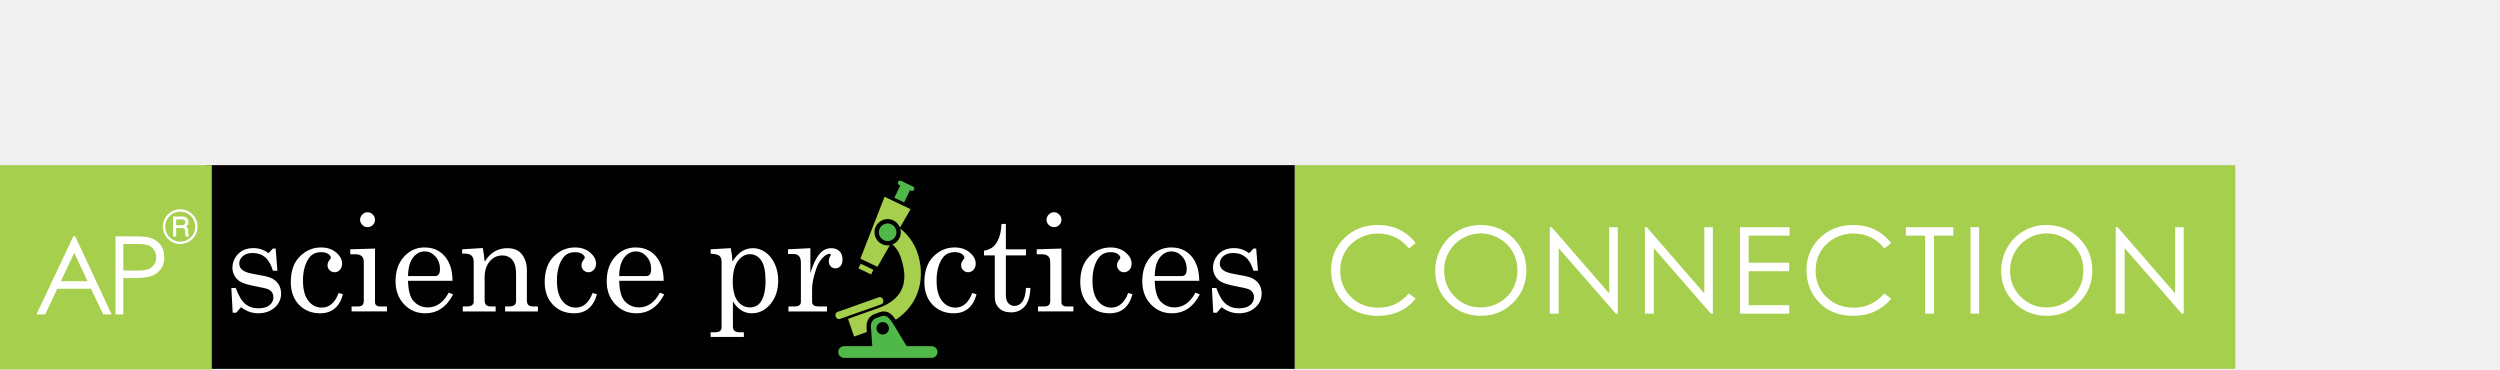
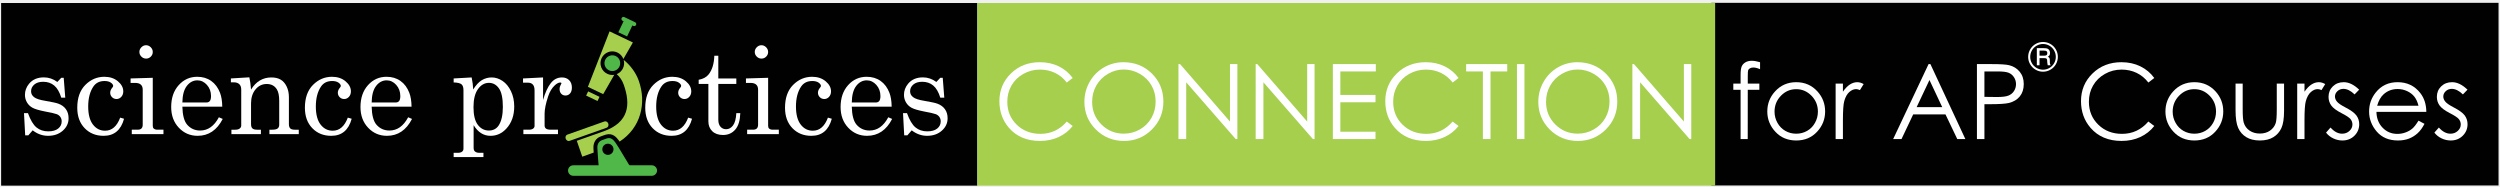
- <svg xmlns="http://www.w3.org/2000/svg" version="1.1" id="svg3453" x="0px" y="0px" width="433px" height="64px" viewBox="0 0 433 64" enable-background="new 0 0 433 64" xml:space="preserve">
-   <rect x="35.655" y="28.604" fill="#010101" width="188.61" height="35.285" />
-   <rect x="224.265" y="28.604" fill="#A5CF4C" width="162.891" height="35.285" />
-   <path fill="#FFFFFF" d="M40.842,49.886c0.475,1.324,1.021,2.241,1.637,2.751c0.616,0.509,1.376,0.764,2.279,0.764  c0.834,0,1.476-0.182,1.924-0.546c0.447-0.364,0.671-0.825,0.671-1.384c0-0.322-0.083-0.603-0.247-0.845  c-0.166-0.242-0.394-0.421-0.685-0.539c-0.292-0.119-1.047-0.294-2.268-0.524c-1.166-0.229-1.979-0.471-2.438-0.723  c-0.46-0.252-0.818-0.602-1.075-1.046c-0.256-0.443-0.385-0.927-0.385-1.447c0-0.788,0.265-1.505,0.794-2.147  c0.683-0.819,1.637-1.229,2.864-1.229c0.936,0,1.802,0.295,2.599,0.885l0.76-0.805h0.472l0.299,3.837h-0.769  c-0.338-1.087-0.794-1.87-1.37-2.349c-0.575-0.479-1.285-0.719-2.129-0.719c-0.729,0-1.3,0.178-1.715,0.534  s-0.622,0.791-0.622,1.304c0,0.453,0.191,0.828,0.575,1.127c0.375,0.306,1.113,0.547,2.209,0.725  c1.272,0.215,2.102,0.396,2.485,0.541c0.629,0.229,1.116,0.583,1.46,1.062c0.345,0.479,0.518,1.062,0.518,1.751  c0,0.949-0.374,1.753-1.122,2.41c-0.747,0.659-1.696,0.988-2.846,0.988c-1.066,0-2.055-0.353-2.967-1.058l-0.84,0.964h-0.609  l-0.23-4.283L40.842,49.886L40.842,49.886z" />
-   <path fill="#FFFFFF" d="M58.657,50.748l0.746,0.218c-0.597,2.197-1.914,3.296-3.951,3.296c-1.493,0-2.715-0.494-3.664-1.482  c-0.95-0.987-1.424-2.301-1.424-3.939c0-1.898,0.521-3.37,1.562-4.416c1.041-1.045,2.267-1.567,3.676-1.567  c1.057,0,1.93,0.29,2.619,0.872c0.689,0.582,1.033,1.229,1.033,1.941c0,0.43-0.128,0.784-0.385,1.062  c-0.256,0.279-0.561,0.42-0.913,0.42c-0.344,0-0.636-0.118-0.873-0.355c-0.236-0.237-0.355-0.522-0.355-0.858  c0-0.335,0.13-0.655,0.391-0.962c0.122-0.145,0.183-0.259,0.183-0.343c0-0.221-0.149-0.437-0.448-0.646  c-0.299-0.211-0.704-0.315-1.218-0.315c-0.934,0-1.643,0.341-2.125,1.021c-0.689,0.986-1.034,2.287-1.034,3.901  c0,1.536,0.307,2.702,0.919,3.493s1.394,1.187,2.343,1.187C57.049,53.273,58.021,52.432,58.657,50.748z" />
-   <path fill="#FFFFFF" d="M60.667,43.178l4.284-0.127v9.258c0,0.253,0.062,0.434,0.184,0.54c0.176,0.153,0.398,0.229,0.667,0.229  h1.218v0.861h-6.123v-0.861h1.137c0.337,0,0.583-0.082,0.741-0.247c0.156-0.164,0.235-0.403,0.235-0.718v-6.777  c0-0.429-0.122-0.752-0.368-0.971c-0.245-0.218-0.609-0.326-1.091-0.326h-0.885L60.667,43.178L60.667,43.178z M63.654,36.758  c0.344,0,0.646,0.13,0.907,0.391c0.261,0.26,0.391,0.566,0.391,0.918c0,0.345-0.126,0.644-0.378,0.896  c-0.253,0.254-0.555,0.379-0.908,0.379c-0.352,0-0.657-0.129-0.913-0.385c-0.257-0.257-0.385-0.557-0.385-0.902  c0-0.344,0.13-0.646,0.391-0.906C63.019,36.888,63.316,36.758,63.654,36.758z" />
-   <path fill="#FFFFFF" d="M78.378,48.634h-7.707c0.039,1.639,0.344,2.795,0.918,3.469c0.659,0.758,1.497,1.137,2.516,1.137  c1.501,0,2.707-0.854,3.618-2.562l0.747,0.321c-1.119,2.175-2.734,3.263-4.848,3.263c-1.439,0-2.651-0.521-3.636-1.562  c-0.984-1.041-1.476-2.374-1.476-3.998c0-1.745,0.484-3.156,1.453-4.232c0.969-1.075,2.162-1.613,3.578-1.613  c1.042,0,1.941,0.269,2.699,0.804c0.758,0.535,1.328,1.306,1.712,2.309C78.221,46.673,78.362,47.562,78.378,48.634z M70.671,47.818  h4.663c0.276,0,0.49-0.095,0.643-0.281c0.152-0.188,0.229-0.508,0.229-0.96c0-0.842-0.263-1.558-0.787-2.147  c-0.525-0.59-1.143-0.884-1.855-0.884c-0.796,0-1.473,0.355-2.027,1.067C70.982,45.326,70.694,46.395,70.671,47.818z" />
-   <path fill="#FFFFFF" d="M80.044,43.178l3.572-0.218c0.146,0.673,0.252,1.462,0.321,2.366c0.482-0.781,1.051-1.367,1.707-1.757  c0.654-0.391,1.395-0.586,2.222-0.586c0.711,0,1.309,0.14,1.792,0.419c0.482,0.28,0.869,0.722,1.16,1.327  c0.291,0.605,0.437,1.283,0.437,2.033V52c0,0.391,0.088,0.669,0.264,0.833c0.177,0.165,0.471,0.247,0.885,0.247h0.758v0.861h-5.674  V53.08h0.54c0.506,0,0.857-0.08,1.057-0.241c0.2-0.161,0.299-0.403,0.299-0.725v-4.606c0-1.002-0.153-1.746-0.459-2.228  c-0.429-0.689-1.08-1.034-1.952-1.034c-0.866,0-1.587,0.349-2.166,1.046c-0.579,0.696-0.867,1.604-0.867,2.722V52  c0,0.39,0.09,0.667,0.27,0.833c0.181,0.163,0.477,0.246,0.891,0.246h0.747v0.862h-5.697v-0.862h0.747  c0.375,0,0.661-0.076,0.855-0.229c0.196-0.153,0.293-0.345,0.293-0.574v-6.948c0-0.46-0.125-0.808-0.373-1.045  c-0.25-0.238-0.607-0.356-1.074-0.356h-0.551L80.044,43.178L80.044,43.178z" />
-   <path fill="#FFFFFF" d="M102.636,50.748l0.747,0.218c-0.598,2.197-1.914,3.296-3.951,3.296c-1.493,0-2.715-0.494-3.664-1.482  c-0.95-0.987-1.424-2.301-1.424-3.939c0-1.898,0.521-3.37,1.562-4.416c1.042-1.045,2.267-1.567,3.676-1.567  c1.057,0,1.93,0.29,2.619,0.872c0.689,0.582,1.034,1.229,1.034,1.941c0,0.43-0.129,0.784-0.385,1.062  c-0.256,0.279-0.561,0.42-0.913,0.42c-0.344,0-0.636-0.118-0.873-0.355c-0.237-0.237-0.356-0.522-0.356-0.858  c0-0.335,0.13-0.655,0.391-0.962c0.122-0.145,0.184-0.259,0.184-0.343c0-0.221-0.149-0.437-0.448-0.646  c-0.299-0.211-0.704-0.315-1.218-0.315c-0.934,0-1.643,0.341-2.125,1.021c-0.689,0.986-1.033,2.287-1.033,3.901  c0,1.536,0.307,2.702,0.919,3.493c0.612,0.791,1.393,1.187,2.343,1.187C101.029,53.273,102.001,52.432,102.636,50.748z" />
-   <path fill="#FFFFFF" d="M114.95,48.634h-7.707c0.039,1.639,0.344,2.795,0.919,3.469c0.659,0.758,1.497,1.137,2.515,1.137  c1.501,0,2.707-0.854,3.618-2.562l0.746,0.321c-1.118,2.175-2.733,3.263-4.847,3.263c-1.439,0-2.652-0.521-3.636-1.562  c-0.984-1.041-1.476-2.374-1.476-3.998c0-1.745,0.484-3.156,1.453-4.232c0.969-1.075,2.162-1.613,3.578-1.613  c1.041,0,1.941,0.269,2.699,0.804s1.329,1.306,1.712,2.309C114.792,46.673,114.934,47.562,114.95,48.634z M107.243,47.818h4.663  c0.276,0,0.49-0.095,0.643-0.281c0.153-0.188,0.229-0.508,0.229-0.96c0-0.842-0.262-1.558-0.786-2.147  c-0.525-0.59-1.143-0.884-1.855-0.884c-0.797,0-1.473,0.355-2.027,1.067C107.554,45.326,107.265,46.395,107.243,47.818z" />
-   <path fill="#FFFFFF" d="M126.561,42.982c0.168,0.804,0.269,1.578,0.299,2.32c0.527-0.842,1.082-1.439,1.663-1.792  c0.581-0.352,1.216-0.528,1.903-0.528c0.735,0,1.436,0.226,2.105,0.678c0.669,0.451,1.211,1.114,1.629,1.986  c0.416,0.873,0.625,1.856,0.625,2.952c0,1.753-0.511,3.182-1.535,4.284c-0.848,0.919-1.863,1.379-3.046,1.379  c-0.672,0-1.28-0.173-1.821-0.517c-0.541-0.345-1.023-0.858-1.443-1.539v4.353c0,0.338,0.081,0.574,0.242,0.712  c0.207,0.184,0.494,0.276,0.861,0.276h0.793v0.815h-5.754v-0.815h0.792c0.368,0,0.643-0.072,0.828-0.218  c0.184-0.145,0.276-0.337,0.276-0.574V45.429c0-0.528-0.126-0.901-0.379-1.119c-0.252-0.219-0.758-0.339-1.516-0.362v-0.769  L126.561,42.982z M129.898,44.027c-0.833,0-1.539,0.402-2.115,1.206c-0.577,0.804-0.866,1.968-0.866,3.492  c0,1.539,0.278,2.676,0.837,3.412c0.557,0.734,1.268,1.102,2.132,1.102c0.81,0,1.433-0.313,1.869-0.941  c0.558-0.827,0.836-2.037,0.836-3.63c0-1.669-0.252-2.859-0.757-3.572C131.331,44.384,130.685,44.027,129.898,44.027z" />
-   <path fill="#FFFFFF" d="M136.485,43.178l3.871-0.195v4.354c0.414-1.432,0.912-2.516,1.493-3.251s1.302-1.103,2.16-1.103  c0.582,0,1.047,0.178,1.396,0.534c0.347,0.355,0.522,0.833,0.522,1.43c0,0.482-0.117,0.858-0.35,1.126  c-0.234,0.269-0.526,0.402-0.878,0.402c-0.344,0-0.623-0.114-0.833-0.344c-0.212-0.23-0.316-0.54-0.316-0.931  c0-0.253,0.061-0.49,0.183-0.713c0.115-0.198,0.172-0.317,0.172-0.355c0-0.114-0.073-0.173-0.218-0.173  c-0.313,0-0.669,0.184-1.068,0.552c-0.551,0.513-0.976,1.218-1.275,2.113c-0.459,1.393-0.689,2.507-0.689,3.343v2.309  c0,0.26,0.092,0.459,0.276,0.597c0.185,0.139,0.498,0.207,0.942,0.207h1.367v0.862h-6.685v-0.862h1.068  c0.36,0,0.632-0.07,0.815-0.213c0.183-0.141,0.276-0.312,0.276-0.511v-6.857c0-0.521-0.111-0.901-0.333-1.143  c-0.222-0.241-0.54-0.361-0.953-0.361h-0.942L136.485,43.178L136.485,43.178z" />
-   <path fill="#FFFFFF" d="M168.393,50.748l0.747,0.218c-0.597,2.197-1.914,3.296-3.951,3.296c-1.493,0-2.714-0.494-3.664-1.482  c-0.95-0.987-1.424-2.301-1.424-3.939c0-1.898,0.521-3.37,1.562-4.416c1.042-1.045,2.267-1.567,3.676-1.567  c1.057,0,1.93,0.29,2.619,0.872s1.034,1.229,1.034,1.941c0,0.43-0.128,0.784-0.386,1.062c-0.256,0.279-0.561,0.42-0.912,0.42  c-0.345,0-0.636-0.118-0.873-0.355c-0.236-0.237-0.356-0.522-0.356-0.858c0-0.335,0.13-0.655,0.391-0.962  c0.123-0.145,0.184-0.259,0.184-0.343c0-0.221-0.149-0.437-0.448-0.646c-0.299-0.211-0.704-0.315-1.218-0.315  c-0.934,0-1.642,0.341-2.125,1.021c-0.689,0.986-1.034,2.287-1.034,3.901c0,1.536,0.306,2.702,0.918,3.493  c0.613,0.791,1.394,1.187,2.343,1.187C166.785,53.273,167.758,52.432,168.393,50.748z" />
-   <path fill="#FFFFFF" d="M173.447,38.791h0.77v4.388h3.479v1.057h-3.479v6.903c0,0.598,0.142,1.055,0.424,1.372  c0.284,0.317,0.644,0.477,1.08,0.477c0.521,0,0.965-0.241,1.332-0.724c0.368-0.481,0.582-1.278,0.644-2.389h0.769  c-0.046,1.432-0.371,2.493-0.976,3.188c-0.605,0.692-1.39,1.04-2.355,1.04c-0.888,0-1.583-0.244-2.084-0.73  c-0.501-0.485-0.752-1.123-0.752-1.911v-7.226h-1.873v-0.805c0.853-0.146,1.502-0.502,1.949-1.067  C173.036,41.512,173.394,40.322,173.447,38.791z" />
-   <path fill="#FFFFFF" d="M179.558,43.178l4.284-0.127v9.258c0,0.253,0.062,0.434,0.184,0.54c0.176,0.153,0.398,0.229,0.667,0.229  h1.217v0.861h-6.122v-0.861h1.137c0.337,0,0.583-0.082,0.741-0.247c0.156-0.164,0.234-0.403,0.234-0.718v-6.777  c0-0.429-0.122-0.752-0.368-0.971c-0.245-0.218-0.608-0.326-1.091-0.326h-0.885L179.558,43.178L179.558,43.178z M182.545,36.758  c0.344,0,0.646,0.13,0.906,0.391c0.26,0.26,0.391,0.566,0.391,0.918c0,0.345-0.126,0.644-0.378,0.896  c-0.252,0.254-0.556,0.379-0.908,0.379c-0.351,0-0.657-0.129-0.912-0.385c-0.257-0.257-0.385-0.557-0.385-0.902  c0-0.344,0.13-0.646,0.391-0.906C181.909,36.888,182.207,36.758,182.545,36.758z" />
-   <path fill="#FFFFFF" d="M195.396,50.748l0.746,0.218c-0.598,2.197-1.914,3.296-3.951,3.296c-1.493,0-2.714-0.494-3.664-1.482  c-0.949-0.987-1.424-2.301-1.424-3.939c0-1.898,0.521-3.37,1.562-4.416c1.041-1.045,2.267-1.567,3.675-1.567  c1.057,0,1.93,0.29,2.619,0.872c0.689,0.582,1.034,1.229,1.034,1.941c0,0.43-0.129,0.784-0.385,1.062  c-0.257,0.279-0.561,0.42-0.912,0.42c-0.345,0-0.636-0.118-0.873-0.355c-0.237-0.237-0.357-0.522-0.357-0.858  c0-0.335,0.13-0.655,0.391-0.962c0.123-0.145,0.184-0.259,0.184-0.343c0-0.221-0.149-0.437-0.447-0.646  c-0.299-0.211-0.705-0.315-1.218-0.315c-0.934,0-1.643,0.341-2.125,1.021c-0.689,0.986-1.034,2.287-1.034,3.901  c0,1.536,0.307,2.702,0.919,3.493c0.612,0.791,1.394,1.187,2.343,1.187C193.789,53.273,194.761,52.432,195.396,50.748z" />
-   <path fill="#FFFFFF" d="M207.71,48.634h-7.708c0.039,1.639,0.345,2.795,0.919,3.469c0.659,0.758,1.497,1.137,2.516,1.137  c1.501,0,2.706-0.854,3.617-2.562l0.748,0.321c-1.119,2.175-2.734,3.263-4.849,3.263c-1.439,0-2.651-0.521-3.635-1.562  c-0.984-1.041-1.476-2.374-1.476-3.998c0-1.745,0.483-3.156,1.452-4.232c0.969-1.075,2.162-1.613,3.578-1.613  c1.042,0,1.941,0.269,2.698,0.804c0.759,0.535,1.329,1.306,1.713,2.309C207.553,46.673,207.694,47.562,207.71,48.634z   M200.002,47.818h4.663c0.276,0,0.49-0.095,0.644-0.281c0.152-0.188,0.229-0.508,0.229-0.96c0-0.842-0.263-1.558-0.786-2.147  c-0.525-0.59-1.144-0.884-1.855-0.884c-0.797,0-1.473,0.355-2.026,1.067C200.314,45.326,200.026,46.395,200.002,47.818z" />
-   <path fill="#FFFFFF" d="M210.673,49.886c0.475,1.324,1.02,2.241,1.637,2.751c0.616,0.509,1.377,0.764,2.28,0.764  c0.834,0,1.476-0.182,1.924-0.546c0.447-0.364,0.671-0.825,0.671-1.384c0-0.322-0.082-0.603-0.246-0.845  c-0.166-0.242-0.394-0.421-0.685-0.539c-0.292-0.119-1.048-0.294-2.268-0.524c-1.166-0.229-1.979-0.471-2.439-0.723  s-0.818-0.602-1.074-1.046c-0.256-0.443-0.385-0.927-0.385-1.447c0-0.788,0.264-1.505,0.794-2.147  c0.683-0.819,1.638-1.229,2.863-1.229c0.936,0,1.803,0.295,2.6,0.885l0.76-0.805h0.472l0.299,3.837h-0.769  c-0.339-1.087-0.795-1.87-1.37-2.349s-1.285-0.719-2.129-0.719c-0.729,0-1.301,0.178-1.716,0.534  c-0.414,0.356-0.621,0.791-0.621,1.304c0,0.453,0.191,0.828,0.574,1.127c0.376,0.306,1.113,0.547,2.21,0.725  c1.273,0.215,2.102,0.396,2.485,0.541c0.629,0.229,1.115,0.583,1.459,1.062c0.346,0.479,0.518,1.062,0.518,1.751  c0,0.949-0.373,1.753-1.121,2.41c-0.748,0.659-1.696,0.988-2.847,0.988c-1.065,0-2.055-0.353-2.967-1.058l-0.84,0.964h-0.609  l-0.229-4.283L210.673,49.886L210.673,49.886z" />
-   <path fill="#FFFFFF" d="M245.195,42.126l-1.182,0.906c-0.652-0.849-1.435-1.492-2.348-1.929c-0.913-0.439-1.915-0.658-3.01-0.658  c-1.195,0-2.303,0.287-3.32,0.861c-1.019,0.574-1.807,1.344-2.367,2.312c-0.56,0.968-0.84,2.056-0.84,3.265  c0,1.827,0.626,3.351,1.879,4.573c1.252,1.222,2.831,1.833,4.739,1.833c2.1,0,3.854-0.822,5.267-2.465l1.182,0.896  c-0.748,0.949-1.68,1.686-2.796,2.205c-1.117,0.52-2.364,0.779-3.742,0.779c-2.622,0-4.688-0.872-6.202-2.617  c-1.27-1.475-1.905-3.252-1.905-5.337c0-2.193,0.769-4.038,2.308-5.536c1.538-1.497,3.464-2.246,5.778-2.246  c1.399,0,2.662,0.277,3.789,0.831C243.552,40.353,244.475,41.128,245.195,42.126z" />
-   <path fill="#FFFFFF" d="M256.375,38.969c2.271,0,4.168,0.758,5.698,2.271c1.527,1.513,2.292,3.377,2.292,5.59  c0,2.193-0.763,4.053-2.287,5.581c-1.525,1.528-3.385,2.291-5.579,2.291c-2.222,0-4.097-0.761-5.626-2.28  c-1.528-1.521-2.293-3.361-2.293-5.521c0-1.439,0.348-2.773,1.045-4.002c0.696-1.229,1.646-2.19,2.848-2.888  C253.675,39.316,254.976,38.969,256.375,38.969z M256.441,40.426c-1.108,0-2.159,0.288-3.152,0.866s-1.768,1.355-2.325,2.334  c-0.559,0.979-0.836,2.069-0.836,3.271c0,1.78,0.617,3.284,1.851,4.51c1.233,1.227,2.722,1.841,4.463,1.841  c1.162,0,2.238-0.282,3.229-0.848c0.989-0.564,1.761-1.335,2.315-2.313c0.554-0.979,0.831-2.064,0.831-3.262  c0-1.188-0.277-2.265-0.831-3.226c-0.555-0.962-1.335-1.731-2.341-2.309C258.638,40.714,257.57,40.426,256.441,40.426z" />
-   <path fill="#FFFFFF" d="M268.423,54.327V39.346h0.326l9.97,11.483V39.346h1.477v14.981h-0.336l-9.889-11.344v11.344H268.423z" />
-   <path fill="#FFFFFF" d="M284.895,54.327V39.346h0.326l9.97,11.483V39.346h1.478v14.981h-0.336l-9.889-11.344v11.344H284.895z" />
-   <path fill="#FFFFFF" d="M301.366,39.346h8.585v1.467h-7.088v4.694h7.027v1.468h-7.027v5.886h7.027v1.467h-8.524V39.346z" />
-   <path fill="#FFFFFF" d="M327.533,42.126l-1.182,0.906c-0.651-0.849-1.434-1.492-2.348-1.929c-0.912-0.439-1.915-0.658-3.009-0.658  c-1.194,0-2.302,0.287-3.32,0.861s-1.808,1.344-2.368,2.312c-0.56,0.968-0.84,2.056-0.84,3.265c0,1.827,0.627,3.351,1.88,4.573  c1.252,1.222,2.831,1.833,4.74,1.833c2.098,0,3.854-0.822,5.265-2.465l1.182,0.896c-0.747,0.949-1.679,1.686-2.795,2.205  c-1.117,0.52-2.365,0.779-3.742,0.779c-2.621,0-4.688-0.872-6.203-2.617c-1.27-1.475-1.904-3.252-1.904-5.337  c0-2.193,0.769-4.038,2.308-5.536c1.537-1.497,3.464-2.246,5.778-2.246c1.398,0,2.662,0.277,3.788,0.831  C325.891,40.353,326.813,41.128,327.533,42.126z" />
-   <path fill="#FFFFFF" d="M330.094,40.812v-1.467h8.209v1.467h-3.341v13.515h-1.527V40.812H330.094z" />
-   <path fill="#FFFFFF" d="M341.29,39.346h1.497v14.981h-1.497V39.346z" />
-   <path fill="#FFFFFF" d="M354.396,38.969c2.271,0,4.168,0.758,5.698,2.271c1.528,1.513,2.293,3.377,2.293,5.59  c0,2.193-0.763,4.053-2.288,5.581s-3.385,2.291-5.579,2.291c-2.222,0-4.097-0.761-5.625-2.28c-1.529-1.521-2.294-3.361-2.294-5.521  c0-1.439,0.349-2.773,1.045-4.002s1.646-2.19,2.849-2.888C351.695,39.316,352.996,38.969,354.396,38.969z M354.463,40.426  c-1.108,0-2.16,0.288-3.152,0.866c-0.993,0.578-1.769,1.355-2.326,2.334s-0.836,2.069-0.836,3.271c0,1.78,0.617,3.284,1.851,4.51  c1.234,1.227,2.723,1.841,4.463,1.841c1.162,0,2.239-0.282,3.229-0.848c0.989-0.564,1.761-1.335,2.315-2.313  s0.832-2.064,0.832-3.262c0-1.188-0.277-2.265-0.832-3.226c-0.555-0.962-1.335-1.731-2.341-2.309  C356.658,40.714,355.591,40.426,354.463,40.426z" />
-   <path fill="#FFFFFF" d="M366.443,54.327V39.346h0.326l9.97,11.483V39.346h1.478v14.981h-0.337l-9.888-11.344v11.344H366.443z" />
-   <path fill="#A5CF4C" d="M145.471,55.241l7.18-2.545c0.289-0.104,0.427-0.458,0.309-0.792s-0.448-0.522-0.737-0.419l-7.18,2.547  c-0.289,0.101-0.429,0.455-0.311,0.79C144.85,55.154,145.182,55.344,145.471,55.241z" />
-   <path fill="#A5CF4C" d="M154.117,42.478c-0.458,0.077-0.913,0.003-1.319-0.181c0.166,0.075,0.338,0.139,0.519,0.172  c-0.189-0.034-0.37-0.101-0.543-0.184c-0.534-0.248-0.972-0.697-1.185-1.294c-0.421-1.188,0.2-2.495,1.388-2.915  c0.702-0.248,1.441-0.128,2.019,0.254c0.044,0.028,0.089,0.059,0.131,0.093c0.069,0.051,0.132,0.108,0.194,0.171  c0.037,0.035,0.074,0.069,0.109,0.106c0.066,0.072,0.124,0.151,0.179,0.233c0.024,0.033,0.051,0.064,0.072,0.1  c0.075,0.122,0.141,0.25,0.193,0.389l1.837-3.195l-4.505-2.146l-4.189,10.723l2.955,1.41L154.117,42.478z M154.995,38.328  c0.044,0.029,0.087,0.061,0.13,0.091C155.083,38.389,155.04,38.357,154.995,38.328z M155.325,38.596  c0.035,0.033,0.071,0.066,0.104,0.103C155.396,38.662,155.36,38.629,155.325,38.596z M155.613,38.938  c0.021,0.031,0.047,0.061,0.067,0.094C155.66,38.998,155.636,38.969,155.613,38.938z" />
-   <path fill="#50B848" d="M155.224,40.555c0.057-0.27,0.05-0.559-0.048-0.837c-0.279-0.79-1.153-1.206-1.944-0.925  c-0.791,0.279-1.205,1.152-0.926,1.943c0.281,0.791,1.153,1.207,1.943,0.928c0.198-0.07,0.37-0.178,0.515-0.309  C154.996,41.143,155.155,40.859,155.224,40.555z" />
-   <path fill="#50B848" d="M156.595,35.062l1.013-2.126l0.192,0.091c0.196,0.092,0.431,0.011,0.526-0.186  c0.092-0.197,0.01-0.433-0.186-0.527l-2.079-0.989c-0.197-0.093-0.43-0.011-0.525,0.187c-0.093,0.196-0.011,0.432,0.187,0.524  l0.191,0.091l-1.014,2.126L156.595,35.062z" />
-   <rect x="148.754" y="46.161" transform="matrix(-0.9024 -0.4309 0.4309 -0.9024 265.2271 153.2875)" fill="#A5CF4C" width="2.436" height="0.896" />
-   <path fill="#A5CF4C" d="M158.845,43.609c-0.583-1.646-1.753-3.119-2.911-4.01c0.32,1.121-0.256,2.31-1.345,2.745  c0.568,0.52,1.043,1.155,1.356,2.043c1.351,3.806,1.05,7.254-3.883,9.002c-1.524,0.541-5.188,1.833-5.188,1.833l1.058,3.07  c0,0,1.039-0.376,2.207-0.797c-0.021-0.33-0.04-0.625-0.05-0.847c-0.046-1.109,0.479-1.939,1.424-2.274c0,0,0.307-0.116,0.582-0.214  c0.151-0.053,0.291-0.1,0.376-0.125c1.363-0.405,2.114,0.592,2.436,1.017c0.07,0.093,0.154,0.203,0.244,0.32  C159.264,52.696,160.381,47.938,158.845,43.609z" />
-   <path fill="#50B848" d="M152.688,54.765c-0.232,0.067-0.908,0.322-0.908,0.322c-0.721,0.256-0.956,0.849-0.929,1.53  c0.054,1.309,0.395,5.207,0.395,5.207l6.464-0.855c-0.847-1.134-2.751-4.589-3.408-5.458C153.85,54.914,153.41,54.55,152.688,54.765  z M153.25,57.88c-0.563,0.201-1.18-0.094-1.381-0.656c-0.198-0.562,0.095-1.179,0.659-1.379c0.564-0.198,1.178,0.096,1.377,0.657  C154.105,57.064,153.813,57.682,153.25,57.88z" />
-   <path fill="#50B848" d="M162.379,60.969c0,0.562-0.455,1.018-1.016,1.018h-15.166c-0.562,0-1.017-0.455-1.017-1.018l0,0  c0-0.56,0.455-1.015,1.017-1.015h15.166C161.924,59.954,162.379,60.409,162.379,60.969L162.379,60.969z" />
-   <rect y="28.604" fill="#A5CF4C" width="36.686" height="35.396" />
-   <path fill="#FFFFFF" d="M34.223,39.25c0,0.541-0.134,1.044-0.402,1.506c-0.268,0.464-0.636,0.832-1.103,1.102  c-0.467,0.271-0.967,0.406-1.5,0.406c-0.534,0-1.034-0.135-1.501-0.404c-0.467-0.269-0.835-0.637-1.104-1.101  c-0.27-0.465-0.404-0.963-0.404-1.495c0-0.535,0.135-1.039,0.404-1.509c0.269-0.471,0.636-0.839,1.102-1.107  s0.967-0.401,1.503-0.401c0.536,0,1.035,0.133,1.499,0.4c0.463,0.268,0.831,0.635,1.101,1.105  C34.087,38.221,34.223,38.721,34.223,39.25z M33.805,39.254c0-0.46-0.116-0.893-0.348-1.298S32.91,37.232,32.511,37  c-0.398-0.231-0.827-0.348-1.287-0.348c-0.462,0-0.896,0.115-1.3,0.348c-0.405,0.233-0.722,0.552-0.954,0.956  c-0.231,0.405-0.347,0.84-0.347,1.305c0,0.463,0.115,0.894,0.347,1.296c0.23,0.4,0.549,0.717,0.955,0.949  c0.406,0.232,0.838,0.349,1.297,0.349c0.457,0,0.886-0.116,1.287-0.35s0.717-0.551,0.947-0.95  C33.689,40.154,33.805,39.721,33.805,39.254z M29.965,37.498h1.444c0.337,0,0.579,0.033,0.727,0.101  c0.148,0.067,0.27,0.179,0.362,0.332c0.093,0.153,0.14,0.332,0.14,0.537c0,0.177-0.033,0.327-0.1,0.456  c-0.051,0.096-0.163,0.197-0.333,0.311c0.156,0.077,0.26,0.166,0.314,0.267c0.053,0.101,0.081,0.274,0.081,0.519v0.393  c0,0.184,0.041,0.336,0.122,0.459l0.058,0.092h-0.613c-0.04-0.143-0.067-0.313-0.083-0.51l-0.027-0.426  c-0.01-0.156-0.035-0.267-0.074-0.33c-0.04-0.064-0.096-0.11-0.168-0.139c-0.073-0.027-0.217-0.042-0.434-0.042h-0.866v1.448h-0.548  L29.965,37.498L29.965,37.498z M30.513,37.996v1.025h0.85c0.258,0,0.433-0.029,0.524-0.088c0.135-0.084,0.203-0.227,0.203-0.429  c0-0.177-0.048-0.305-0.146-0.386c-0.097-0.082-0.279-0.123-0.547-0.123H30.513L30.513,37.996z" />
-   <path fill="#FFFFFF" d="M13.03,40.936l6.303,13.516h-1.459l-2.125-4.447H9.925l-2.106,4.447H6.312l6.386-13.516H13.03z   M12.858,43.808L10.542,48.7h4.622L12.858,43.808z" />
-   <path fill="#FFFFFF" d="M20.007,40.936H22.7c1.543,0,2.585,0.066,3.124,0.201c0.771,0.19,1.403,0.581,1.893,1.172  c0.49,0.592,0.735,1.334,0.735,2.229c0,0.9-0.239,1.644-0.717,2.229s-1.136,0.979-1.976,1.181c-0.612,0.148-1.758,0.221-3.437,0.221  h-0.965v6.285h-1.351V40.936z M21.358,42.259v4.586l2.289,0.026c0.925,0,1.602-0.083,2.031-0.252  c0.429-0.168,0.766-0.439,1.011-0.815s0.368-0.797,0.368-1.261c0-0.453-0.123-0.866-0.368-1.242  c-0.246-0.376-0.569-0.644-0.97-0.802c-0.4-0.159-1.058-0.239-1.971-0.239L21.358,42.259L21.358,42.259z" />
+ <svg xmlns="http://www.w3.org/2000/svg" version="1.1" x="0px" y="0px" width="616px" height="46px" viewBox="-0.278 -0.699 616 46" enable-background="new -0.278 -0.699 616 46" xml:space="preserve">
+   <defs>
+ </defs>
+   <rect x="421.388" fill="#010101" width="193.973" height="45" />
+   <rect y="0.044" fill="#010101" width="240.541" height="45" />
+   <rect x="240.541" y="0.044" fill="#A5CF4C" width="181.793" height="45" />
+   <path fill="#FFFFFF" d="M6.616,27.186c0.605,1.689,1.301,2.859,2.088,3.508c0.785,0.649,1.755,0.974,2.907,0.974  c1.064,0,1.882-0.232,2.454-0.696c0.57-0.464,0.856-1.052,0.856-1.765c0-0.41-0.105-0.769-0.315-1.077  c-0.211-0.308-0.502-0.537-0.873-0.688c-0.372-0.151-1.336-0.374-2.892-0.667c-1.487-0.293-2.524-0.601-3.11-0.923  c-0.587-0.322-1.044-0.767-1.371-1.333s-0.491-1.182-0.491-1.846c0-1.006,0.337-1.919,1.013-2.739  c0.87-1.045,2.088-1.567,3.652-1.567c1.193,0,2.298,0.376,3.315,1.128l0.969-1.025h0.602l0.381,4.893h-0.981  c-0.431-1.387-1.013-2.385-1.747-2.996c-0.733-0.61-1.639-0.916-2.715-0.916c-0.93,0-1.658,0.227-2.187,0.681  c-0.529,0.454-0.793,1.008-0.793,1.663c0,0.577,0.244,1.055,0.733,1.436c0.479,0.391,1.419,0.699,2.818,0.924  c1.623,0.275,2.68,0.505,3.169,0.691c0.802,0.293,1.423,0.744,1.862,1.354c0.44,0.61,0.66,1.354,0.66,2.233  c0,1.21-0.477,2.235-1.431,3.074c-0.953,0.84-2.163,1.259-3.63,1.259c-1.359,0-2.621-0.449-3.784-1.348l-1.071,1.23H5.928  l-0.293-5.464H6.616z" />
+   <path fill="#FFFFFF" d="M29.336,28.285l0.952,0.278c-0.762,2.803-2.441,4.204-5.039,4.204c-1.904,0-3.462-0.63-4.673-1.89  s-1.816-2.935-1.816-5.024c0-2.422,0.664-4.299,1.992-5.632s2.891-2,4.688-2c1.348,0,2.461,0.371,3.34,1.113  s1.318,1.567,1.318,2.476c0,0.547-0.164,0.999-0.491,1.355S28.892,23.7,28.442,23.7c-0.439,0-0.811-0.151-1.113-0.453  s-0.454-0.667-0.454-1.095c0-0.428,0.166-0.836,0.498-1.226c0.156-0.185,0.234-0.331,0.234-0.438c0-0.282-0.19-0.557-0.571-0.825  c-0.381-0.268-0.898-0.401-1.553-0.401c-1.191,0-2.095,0.434-2.71,1.302c-0.879,1.258-1.318,2.917-1.318,4.975  c0,1.96,0.391,3.446,1.172,4.455s1.777,1.514,2.988,1.514C27.285,31.507,28.525,30.433,29.336,28.285z" />
+   <path fill="#FFFFFF" d="M31.899,18.631l5.464-0.161v11.807c0,0.322,0.078,0.552,0.234,0.688c0.225,0.195,0.508,0.293,0.85,0.293H40  v1.099h-7.808v-1.099h1.45c0.43,0,0.744-0.105,0.945-0.315c0.199-0.21,0.3-0.515,0.3-0.916v-8.643c0-0.547-0.156-0.959-0.469-1.238  s-0.776-0.417-1.392-0.417h-1.128V18.631z M35.708,10.443c0.439,0,0.825,0.166,1.157,0.498s0.498,0.723,0.498,1.172  c0,0.439-0.161,0.82-0.483,1.143s-0.708,0.483-1.157,0.483s-0.838-0.164-1.164-0.491c-0.328-0.327-0.491-0.71-0.491-1.15  s0.166-0.825,0.498-1.157S35.278,10.443,35.708,10.443z" />
+   <path fill="#FFFFFF" d="M54.487,25.589h-9.829c0.049,2.09,0.439,3.564,1.172,4.424c0.84,0.967,1.909,1.45,3.208,1.45  c1.914,0,3.452-1.089,4.614-3.267l0.952,0.41c-1.426,2.773-3.486,4.16-6.182,4.16c-1.836,0-3.382-0.664-4.637-1.992  s-1.882-3.027-1.882-5.098c0-2.227,0.617-4.026,1.853-5.398s2.757-2.058,4.563-2.058c1.328,0,2.476,0.342,3.442,1.025  s1.694,1.665,2.183,2.944C54.287,23.089,54.468,24.222,54.487,25.589z M44.658,24.549h5.947c0.352,0,0.625-0.12,0.82-0.359  s0.293-0.647,0.293-1.223c0-1.074-0.335-1.987-1.003-2.739c-0.67-0.752-1.458-1.128-2.366-1.128c-1.016,0-1.878,0.454-2.585,1.362  C45.056,21.371,44.688,22.733,44.658,24.549z" />
+   <path fill="#FFFFFF" d="M56.611,18.631l4.556-0.278c0.186,0.859,0.322,1.865,0.41,3.018c0.615-0.996,1.34-1.743,2.176-2.241  c0.834-0.498,1.779-0.747,2.834-0.747c0.908,0,1.67,0.178,2.285,0.535s1.108,0.92,1.479,1.692s0.557,1.636,0.557,2.593v6.68  c0,0.498,0.112,0.852,0.337,1.062s0.601,0.315,1.128,0.315h0.967v1.099h-7.236v-1.099h0.688c0.645,0,1.094-0.103,1.348-0.308  s0.381-0.513,0.381-0.923v-5.874c0-1.279-0.195-2.227-0.586-2.842c-0.547-0.879-1.377-1.318-2.49-1.318  c-1.104,0-2.024,0.444-2.762,1.333s-1.105,2.046-1.105,3.472v5.083c0,0.498,0.114,0.852,0.344,1.062s0.608,0.315,1.136,0.315h0.952  v1.099h-7.266v-1.099h0.952c0.479,0,0.843-0.098,1.091-0.293c0.25-0.195,0.374-0.439,0.374-0.732v-8.862  c0-0.586-0.159-1.03-0.476-1.333c-0.318-0.303-0.774-0.454-1.37-0.454h-0.703V18.631z" />
+   <path fill="#FFFFFF" d="M85.425,28.285l0.952,0.278c-0.762,2.803-2.441,4.204-5.039,4.204c-1.904,0-3.462-0.63-4.673-1.89  s-1.816-2.935-1.816-5.024c0-2.422,0.664-4.299,1.992-5.632s2.891-2,4.688-2c1.348,0,2.461,0.371,3.34,1.113  s1.318,1.567,1.318,2.476c0,0.547-0.164,0.999-0.491,1.355S84.98,23.7,84.531,23.7c-0.439,0-0.811-0.151-1.113-0.453  s-0.454-0.667-0.454-1.095c0-0.428,0.166-0.836,0.498-1.226c0.156-0.185,0.234-0.331,0.234-0.438c0-0.282-0.19-0.557-0.571-0.825  c-0.381-0.268-0.898-0.401-1.553-0.401c-1.191,0-2.095,0.434-2.71,1.302c-0.879,1.258-1.318,2.917-1.318,4.975  c0,1.96,0.391,3.446,1.172,4.455s1.777,1.514,2.988,1.514C83.374,31.507,84.614,30.433,85.425,28.285z" />
+   <path fill="#FFFFFF" d="M101.128,25.589h-9.829c0.049,2.09,0.439,3.564,1.172,4.424c0.84,0.967,1.909,1.45,3.208,1.45  c1.914,0,3.452-1.089,4.614-3.267l0.952,0.41c-1.426,2.773-3.486,4.16-6.182,4.16c-1.836,0-3.382-0.664-4.637-1.992  s-1.882-3.027-1.882-5.098c0-2.227,0.617-4.026,1.853-5.398s2.757-2.058,4.563-2.058c1.328,0,2.476,0.342,3.442,1.025  s1.694,1.665,2.183,2.944C100.928,23.089,101.108,24.222,101.128,25.589z M91.299,24.549h5.947c0.352,0,0.625-0.12,0.82-0.359  s0.293-0.647,0.293-1.223c0-1.074-0.335-1.987-1.003-2.739c-0.67-0.752-1.458-1.128-2.366-1.128c-1.016,0-1.878,0.454-2.585,1.362  C91.696,21.371,91.328,22.733,91.299,24.549z" />
+   <path fill="#FFFFFF" d="M115.937,18.382c0.215,1.025,0.343,2.012,0.382,2.959c0.673-1.074,1.38-1.836,2.121-2.285  s1.551-0.674,2.428-0.674c0.937,0,1.831,0.288,2.685,0.864c0.853,0.576,1.545,1.421,2.077,2.534  c0.531,1.113,0.797,2.368,0.797,3.765c0,2.236-0.652,4.058-1.957,5.464c-1.081,1.172-2.376,1.758-3.885,1.758  c-0.857,0-1.632-0.22-2.323-0.659c-0.69-0.439-1.305-1.094-1.84-1.963v5.552c0,0.43,0.103,0.732,0.308,0.908  c0.264,0.234,0.63,0.352,1.099,0.352h1.011v1.04h-7.339v-1.04h1.011c0.469,0,0.82-0.093,1.055-0.278s0.352-0.43,0.352-0.732V21.502  c0-0.674-0.161-1.15-0.483-1.428s-0.967-0.432-1.934-0.461v-0.981L115.937,18.382z M120.192,19.715  c-1.062,0-1.962,0.513-2.697,1.538s-1.104,2.51-1.104,4.453c0,1.963,0.355,3.413,1.067,4.351c0.711,0.938,1.617,1.406,2.719,1.406  c1.033,0,1.827-0.4,2.383-1.201c0.712-1.055,1.067-2.598,1.067-4.629c0-2.129-0.322-3.647-0.965-4.556  C122.02,20.169,121.196,19.715,120.192,19.715z" />
+   <path fill="#FFFFFF" d="M128.594,18.631l4.937-0.249v5.552c0.527-1.826,1.162-3.208,1.904-4.146s1.66-1.406,2.754-1.406  c0.742,0,1.335,0.227,1.78,0.681c0.443,0.454,0.666,1.062,0.666,1.824c0,0.615-0.149,1.094-0.447,1.436s-0.671,0.513-1.12,0.513  c-0.439,0-0.794-0.146-1.062-0.439c-0.27-0.293-0.403-0.688-0.403-1.187c0-0.322,0.078-0.625,0.234-0.908  c0.146-0.254,0.22-0.405,0.22-0.454c0-0.146-0.093-0.22-0.278-0.22c-0.4,0-0.854,0.234-1.362,0.703  c-0.703,0.654-1.245,1.553-1.626,2.695c-0.586,1.777-0.879,3.198-0.879,4.263v2.944c0,0.332,0.117,0.586,0.352,0.762  s0.635,0.264,1.201,0.264h1.743v1.099h-8.525v-1.099h1.362c0.459,0,0.806-0.09,1.04-0.271s0.352-0.398,0.352-0.652V21.59  c0-0.664-0.142-1.15-0.425-1.458s-0.688-0.461-1.216-0.461h-1.201V18.631z" />
+   <path fill="#FFFFFF" d="M169.287,28.285l0.952,0.278c-0.762,2.803-2.441,4.204-5.039,4.204c-1.904,0-3.462-0.63-4.673-1.89  s-1.816-2.935-1.816-5.024c0-2.422,0.664-4.299,1.992-5.632s2.891-2,4.688-2c1.348,0,2.461,0.371,3.34,1.113  s1.318,1.567,1.318,2.476c0,0.547-0.164,0.999-0.491,1.355s-0.715,0.535-1.164,0.535c-0.439,0-0.811-0.151-1.113-0.453  s-0.454-0.667-0.454-1.095c0-0.428,0.166-0.836,0.498-1.226c0.156-0.185,0.234-0.331,0.234-0.438c0-0.282-0.19-0.557-0.571-0.825  c-0.381-0.268-0.898-0.401-1.553-0.401c-1.191,0-2.095,0.434-2.71,1.302c-0.879,1.258-1.318,2.917-1.318,4.975  c0,1.96,0.391,3.446,1.172,4.455s1.777,1.514,2.988,1.514C167.236,31.507,168.477,30.433,169.287,28.285z" />
+   <path fill="#FFFFFF" d="M175.732,13.036h0.981v5.596h4.438v1.348h-4.438v8.804c0,0.762,0.181,1.345,0.542,1.75  s0.82,0.608,1.377,0.608c0.664,0,1.23-0.308,1.699-0.923s0.742-1.631,0.82-3.047h0.981c-0.059,1.826-0.474,3.181-1.245,4.065  s-1.772,1.326-3.003,1.326c-1.133,0-2.02-0.31-2.659-0.93s-0.959-1.433-0.959-2.439v-9.214h-2.388v-1.025  c1.088-0.186,1.916-0.64,2.485-1.362C175.208,16.507,175.664,14.989,175.732,13.036z" />
+   <path fill="#FFFFFF" d="M183.525,18.631l5.464-0.161v11.807c0,0.322,0.078,0.552,0.234,0.688c0.225,0.195,0.508,0.293,0.85,0.293  h1.553v1.099h-7.808v-1.099h1.45c0.43,0,0.744-0.105,0.945-0.315c0.199-0.21,0.3-0.515,0.3-0.916v-8.643  c0-0.547-0.156-0.959-0.469-1.238s-0.776-0.417-1.392-0.417h-1.128V18.631z M187.334,10.443c0.439,0,0.825,0.166,1.157,0.498  s0.498,0.723,0.498,1.172c0,0.439-0.161,0.82-0.483,1.143s-0.708,0.483-1.157,0.483s-0.838-0.164-1.164-0.491  c-0.328-0.327-0.491-0.71-0.491-1.15s0.166-0.825,0.498-1.157S186.904,10.443,187.334,10.443z" />
+   <path fill="#FFFFFF" d="M203.726,28.285l0.952,0.278c-0.762,2.803-2.441,4.204-5.039,4.204c-1.904,0-3.462-0.63-4.673-1.89  s-1.816-2.935-1.816-5.024c0-2.422,0.664-4.299,1.992-5.632s2.891-2,4.688-2c1.348,0,2.461,0.371,3.34,1.113  s1.318,1.567,1.318,2.476c0,0.547-0.164,0.999-0.491,1.355s-0.715,0.535-1.164,0.535c-0.439,0-0.811-0.151-1.113-0.453  s-0.454-0.667-0.454-1.095c0-0.428,0.166-0.836,0.498-1.226c0.156-0.185,0.234-0.331,0.234-0.438c0-0.282-0.19-0.557-0.571-0.825  c-0.381-0.268-0.898-0.401-1.553-0.401c-1.191,0-2.095,0.434-2.71,1.302c-0.879,1.258-1.318,2.917-1.318,4.975  c0,1.96,0.391,3.446,1.172,4.455s1.777,1.514,2.988,1.514C201.675,31.507,202.915,30.433,203.726,28.285z" />
+   <path fill="#FFFFFF" d="M219.429,25.589H209.6c0.049,2.09,0.439,3.564,1.172,4.424c0.84,0.967,1.909,1.45,3.208,1.45  c1.914,0,3.452-1.089,4.614-3.267l0.952,0.41c-1.426,2.773-3.486,4.16-6.182,4.16c-1.836,0-3.382-0.664-4.637-1.992  s-1.882-3.027-1.882-5.098c0-2.227,0.617-4.026,1.853-5.398s2.757-2.058,4.563-2.058c1.328,0,2.476,0.342,3.442,1.025  s1.694,1.665,2.183,2.944C219.229,23.089,219.409,24.222,219.429,25.589z M209.6,24.549h5.947c0.352,0,0.625-0.12,0.82-0.359  s0.293-0.647,0.293-1.223c0-1.074-0.335-1.987-1.003-2.739c-0.67-0.752-1.458-1.128-2.366-1.128c-1.016,0-1.878,0.454-2.585,1.362  C209.997,21.371,209.629,22.733,209.6,24.549z" />
+   <path fill="#FFFFFF" d="M223.208,27.186c0.605,1.689,1.301,2.859,2.088,3.508c0.785,0.649,1.755,0.974,2.907,0.974  c1.064,0,1.882-0.232,2.454-0.696c0.57-0.464,0.856-1.052,0.856-1.765c0-0.41-0.105-0.769-0.315-1.077  c-0.211-0.308-0.502-0.537-0.873-0.688c-0.372-0.151-1.336-0.374-2.892-0.667c-1.487-0.293-2.524-0.601-3.11-0.923  c-0.587-0.322-1.044-0.767-1.371-1.333s-0.491-1.182-0.491-1.846c0-1.006,0.337-1.919,1.013-2.739  c0.87-1.045,2.088-1.567,3.652-1.567c1.193,0,2.298,0.376,3.315,1.128l0.969-1.025h0.602l0.381,4.893h-0.981  c-0.431-1.387-1.013-2.385-1.747-2.996c-0.733-0.61-1.639-0.916-2.715-0.916c-0.93,0-1.658,0.227-2.187,0.681  c-0.529,0.454-0.793,1.008-0.793,1.663c0,0.577,0.244,1.055,0.733,1.436c0.479,0.391,1.419,0.699,2.818,0.924  c1.623,0.275,2.68,0.505,3.169,0.691c0.802,0.293,1.423,0.744,1.862,1.354c0.44,0.61,0.66,1.354,0.66,2.233  c0,1.21-0.477,2.235-1.431,3.074c-0.953,0.84-2.163,1.259-3.63,1.259c-1.359,0-2.621-0.449-3.784-1.348l-1.071,1.23h-0.777  l-0.293-5.464H223.208z" />
+   <path fill="#A5CF4C" d="M140.053,34.016l9.157-3.246c0.369-0.131,0.544-0.583,0.394-1.009c-0.15-0.427-0.571-0.667-0.94-0.536  l-9.157,3.248c-0.368,0.129-0.547,0.582-0.396,1.009C139.261,33.906,139.684,34.146,140.053,34.016z" />
+   <path fill="#A5CF4C" d="M151.081,17.738c-0.584,0.099-1.164,0.004-1.682-0.23c0.211,0.096,0.431,0.176,0.662,0.219  c-0.242-0.044-0.472-0.129-0.693-0.234c-0.681-0.317-1.24-0.889-1.512-1.65c-0.537-1.516,0.256-3.182,1.77-3.718  c0.895-0.317,1.838-0.163,2.575,0.323c0.057,0.037,0.113,0.076,0.167,0.119c0.089,0.065,0.169,0.139,0.248,0.217  c0.047,0.045,0.094,0.089,0.139,0.137c0.084,0.092,0.158,0.193,0.229,0.297c0.031,0.043,0.064,0.082,0.092,0.127  c0.096,0.156,0.18,0.319,0.246,0.496l2.343-4.075l-5.745-2.737l-5.342,13.674l3.768,1.799L151.081,17.738z M152.201,12.447  c0.057,0.037,0.111,0.076,0.165,0.115C152.312,12.523,152.257,12.484,152.201,12.447z M152.622,12.787  c0.044,0.043,0.09,0.085,0.131,0.131C152.711,12.872,152.666,12.83,152.622,12.787z M152.989,13.223  c0.027,0.041,0.059,0.077,0.086,0.121C153.047,13.3,153.016,13.264,152.989,13.223z" />
+   <path fill="#50B848" d="M152.493,15.285c0.072-0.343,0.064-0.711-0.062-1.066c-0.355-1.009-1.47-1.538-2.479-1.18  c-1.008,0.357-1.537,1.469-1.181,2.478c0.359,1.009,1.471,1.54,2.478,1.183c0.252-0.089,0.472-0.226,0.657-0.394  C152.202,16.035,152.403,15.674,152.493,15.285z" />
+   <path fill="#50B848" d="M154.241,8.282l1.291-2.712l0.245,0.116c0.25,0.118,0.549,0.013,0.671-0.237  c0.118-0.252,0.013-0.552-0.237-0.672l-2.651-1.262c-0.252-0.119-0.549-0.014-0.67,0.238c-0.118,0.25-0.013,0.551,0.238,0.669  l0.244,0.116l-1.293,2.713L154.241,8.282z" />
+   <rect x="144.244" y="22.429" transform="matrix(0.9025 0.4307 -0.4307 0.9025 24.1192 -60.5474)" fill="#A5CF4C" width="3.107" height="1.144" />
+   <path fill="#A5CF4C" d="M157.11,19.181c-0.744-2.099-2.237-3.978-3.713-5.114c0.408,1.43-0.327,2.946-1.714,3.502  c0.724,0.662,1.329,1.473,1.729,2.605c1.723,4.855,1.338,9.252-4.952,11.482c-1.944,0.689-6.616,2.336-6.616,2.336l1.349,3.916  c0,0,1.325-0.479,2.815-1.016c-0.028-0.421-0.051-0.797-0.064-1.08c-0.059-1.414,0.611-2.473,1.816-2.901  c0,0,0.391-0.147,0.742-0.272c0.192-0.067,0.371-0.127,0.48-0.16c1.738-0.516,2.697,0.755,3.107,1.297  c0.09,0.117,0.196,0.258,0.311,0.408C157.644,30.77,159.069,24.703,157.11,19.181z" />
+   <path fill="#50B848" d="M149.258,33.408c-0.296,0.086-1.158,0.412-1.158,0.412c-0.92,0.326-1.22,1.081-1.185,1.95  c0.069,1.671,0.503,6.642,0.503,6.642l8.245-1.09c-1.08-1.447-3.509-5.854-4.347-6.961C150.74,33.598,150.178,33.135,149.258,33.408  z M149.974,37.382c-0.718,0.256-1.505-0.12-1.761-0.837c-0.253-0.717,0.121-1.504,0.84-1.759c0.719-0.253,1.503,0.122,1.756,0.838  C151.065,36.342,150.692,37.129,149.974,37.382z" />
+   <path fill="#50B848" d="M161.618,41.322c0,0.716-0.58,1.296-1.296,1.296h-19.341c-0.717,0-1.297-0.58-1.297-1.296l0,0  c0-0.715,0.58-1.295,1.297-1.295h19.341C161.038,40.027,161.618,40.607,161.618,41.322L161.618,41.322z" />
+   <path fill="#FFFFFF" d="M506.779,13.301c0,0.659-0.162,1.271-0.488,1.834c-0.326,0.564-0.772,1.012-1.342,1.341  c-0.568,0.33-1.179,0.495-1.827,0.495c-0.649,0-1.258-0.164-1.826-0.492c-0.569-0.328-1.02-0.776-1.345-1.341  c-0.328-0.566-0.492-1.172-0.492-1.819c0-0.652,0.164-1.266,0.492-1.837c0.325-0.572,0.773-1.021,1.341-1.348  c0.568-0.327,1.178-0.489,1.83-0.489s1.261,0.162,1.823,0.486c0.564,0.326,1.011,0.774,1.341,1.346S506.779,12.658,506.779,13.301z   M506.272,13.306c0-0.561-0.142-1.086-0.425-1.578c-0.282-0.494-0.667-0.882-1.151-1.165s-1.005-0.424-1.565-0.424  c-0.562,0-1.09,0.142-1.583,0.424c-0.492,0.282-0.879,0.67-1.16,1.165c-0.28,0.492-0.422,1.021-0.422,1.587  c0,0.562,0.142,1.087,0.422,1.576c0.281,0.488,0.668,0.874,1.163,1.157c0.493,0.283,1.021,0.424,1.58,0.424  c0.556,0,1.078-0.142,1.565-0.426c0.489-0.284,0.874-0.67,1.154-1.156C506.131,14.402,506.272,13.875,506.272,13.306z   M501.597,11.168h1.759c0.41,0,0.704,0.041,0.886,0.124c0.18,0.083,0.325,0.217,0.439,0.404c0.113,0.187,0.169,0.405,0.169,0.654  c0,0.214-0.04,0.4-0.12,0.555c-0.062,0.115-0.197,0.241-0.405,0.378c0.188,0.093,0.317,0.201,0.383,0.325  c0.064,0.122,0.097,0.333,0.097,0.631v0.476c0,0.224,0.051,0.411,0.148,0.561l0.071,0.112h-0.746  c-0.048-0.175-0.081-0.382-0.102-0.623l-0.034-0.519c-0.013-0.19-0.041-0.324-0.09-0.402c-0.048-0.077-0.118-0.133-0.205-0.168  c-0.088-0.034-0.264-0.05-0.527-0.05h-1.055v1.762h-0.668V11.168z M502.265,11.774v1.249h1.034c0.313,0,0.525-0.036,0.638-0.106  c0.165-0.103,0.248-0.277,0.248-0.522c0-0.215-0.06-0.372-0.178-0.472c-0.117-0.099-0.34-0.149-0.667-0.149H502.265z" />
+   <path fill="#FFFFFF" d="M264.031,18.522l-1.457,1.117c-0.804-1.046-1.769-1.839-2.894-2.379c-1.126-0.54-2.362-0.81-3.71-0.81  c-1.473,0-2.837,0.354-4.093,1.061c-1.255,0.707-2.229,1.657-2.919,2.85c-0.69,1.192-1.036,2.534-1.036,4.024  c0,2.251,0.772,4.13,2.316,5.637c1.544,1.506,3.492,2.26,5.844,2.26c2.586,0,4.75-1.013,6.491-3.038l1.457,1.104  c-0.921,1.172-2.07,2.078-3.447,2.718c-1.377,0.641-2.915,0.96-4.614,0.96c-3.231,0-5.78-1.075-7.646-3.227  c-1.565-1.816-2.348-4.009-2.348-6.579c0-2.703,0.948-4.978,2.844-6.824c1.896-1.846,4.271-2.768,7.125-2.768  c1.725,0,3.281,0.341,4.671,1.023C262.005,16.335,263.144,17.292,264.031,18.522z" />
+   <path fill="#FFFFFF" d="M276.53,14.63c2.797,0,5.138,0.933,7.022,2.8c1.885,1.866,2.827,4.164,2.827,6.893  c0,2.704-0.94,4.997-2.821,6.88s-4.173,2.825-6.878,2.825c-2.739,0-5.05-0.937-6.935-2.812c-1.884-1.875-2.827-4.144-2.827-6.805  c0-1.774,0.429-3.419,1.288-4.934c0.858-1.515,2.029-2.702,3.511-3.56S274.804,14.63,276.53,14.63z M276.611,16.426  c-1.367,0-2.662,0.356-3.886,1.068c-1.224,0.712-2.18,1.671-2.868,2.877c-0.687,1.206-1.031,2.551-1.031,4.033  c0,2.195,0.761,4.048,2.282,5.561c1.521,1.512,3.355,2.268,5.502,2.268c1.434,0,2.76-0.348,3.98-1.042  c1.22-0.695,2.171-1.646,2.854-2.853c0.683-1.206,1.025-2.546,1.025-4.021c0-1.466-0.342-2.792-1.025-3.977  c-0.683-1.186-1.646-2.134-2.886-2.846C279.319,16.782,278.003,16.426,276.611,16.426z" />
+   <path fill="#FFFFFF" d="M290.096,33.563V15.095h0.402l12.292,14.157V15.095h1.821v18.469h-0.415l-12.191-13.985v13.985H290.096z" />
+   <path fill="#FFFFFF" d="M309.117,33.563V15.095h0.402l12.292,14.157V15.095h1.821v18.469h-0.415l-12.191-13.985v13.985H309.117z" />
+   <path fill="#FFFFFF" d="M328.138,15.095h10.584v1.808h-8.739v5.788h8.663v1.808h-8.663v7.257h8.663v1.808h-10.509V15.095z" />
+   <path fill="#FFFFFF" d="M359.112,18.522l-1.457,1.117c-0.804-1.046-1.769-1.839-2.894-2.379c-1.126-0.54-2.362-0.81-3.71-0.81  c-1.473,0-2.837,0.354-4.093,1.061c-1.255,0.707-2.229,1.657-2.919,2.85c-0.69,1.192-1.036,2.534-1.036,4.024  c0,2.251,0.772,4.13,2.316,5.637c1.544,1.506,3.492,2.26,5.844,2.26c2.586,0,4.75-1.013,6.491-3.038l1.457,1.104  c-0.921,1.172-2.07,2.078-3.447,2.718c-1.377,0.641-2.915,0.96-4.614,0.96c-3.231,0-5.78-1.075-7.646-3.227  c-1.565-1.816-2.348-4.009-2.348-6.579c0-2.703,0.948-4.978,2.844-6.824c1.896-1.846,4.271-2.768,7.125-2.768  c1.725,0,3.281,0.341,4.671,1.023C357.086,16.335,358.225,17.292,359.112,18.522z" />
+   <path fill="#FFFFFF" d="M360.983,16.903v-1.808h10.119v1.808h-4.118v16.661h-1.883V16.903H360.983z" />
+   <path fill="#FFFFFF" d="M373.5,15.095h1.846v18.469H373.5V15.095z" />
+   <path fill="#FFFFFF" d="M388.372,14.63c2.797,0,5.139,0.933,7.023,2.8c1.883,1.866,2.826,4.164,2.826,6.893  c0,2.704-0.939,4.997-2.82,6.88s-4.174,2.825-6.879,2.825c-2.738,0-5.051-0.937-6.936-2.812c-1.884-1.875-2.826-4.144-2.826-6.805  c0-1.774,0.429-3.419,1.288-4.934c0.858-1.515,2.028-2.702,3.511-3.56S386.646,14.63,388.372,14.63z M388.454,16.426  c-1.367,0-2.662,0.356-3.887,1.068c-1.225,0.712-2.18,1.671-2.867,2.877s-1.031,2.551-1.031,4.033c0,2.195,0.761,4.048,2.283,5.561  c1.521,1.512,3.355,2.268,5.502,2.268c1.434,0,2.76-0.348,3.979-1.042c1.221-0.695,2.172-1.646,2.855-2.853  c0.684-1.206,1.025-2.546,1.025-4.021c0-1.466-0.342-2.792-1.025-3.977c-0.684-1.186-1.645-2.134-2.887-2.846  C391.161,16.782,389.845,16.426,388.454,16.426z" />
+   <path fill="#FFFFFF" d="M401.938,33.563V15.095h0.402l12.291,14.157V15.095h1.82v18.469h-0.414l-12.191-13.985v13.985H401.938z" />
+   <path fill="#FFFFFF" d="M433.401,14.63v1.72c-0.645-0.276-1.196-0.414-1.657-0.414c-0.343,0-0.628,0.069-0.854,0.207  s-0.368,0.297-0.427,0.477c-0.059,0.18-0.088,0.659-0.088,1.438l-0.002,1.846h2.852v1.519h-2.853l-0.01,12.141h-1.758V21.422h-1.795  v-1.519h1.795v-2.134c0-0.979,0.09-1.678,0.271-2.097c0.18-0.418,0.485-0.755,0.916-1.011s0.952-0.383,1.563-0.383  C431.925,14.279,432.606,14.396,433.401,14.63z" />
+   <path fill="#FFFFFF" d="M442.316,19.552c2.104,0,3.849,0.762,5.232,2.285c1.257,1.39,1.886,3.034,1.886,4.934  c0,1.909-0.664,3.576-1.993,5.003s-3.037,2.141-5.125,2.141c-2.097,0-3.81-0.713-5.138-2.141c-1.329-1.427-1.994-3.095-1.994-5.003  c0-1.892,0.629-3.532,1.887-4.921C438.455,20.318,440.203,19.552,442.316,19.552z M442.31,21.272c-1.461,0-2.717,0.54-3.767,1.62  c-1.051,1.08-1.575,2.385-1.575,3.917c0,0.988,0.239,1.909,0.718,2.762c0.479,0.854,1.126,1.513,1.94,1.978  c0.815,0.464,1.71,0.697,2.684,0.697c0.975,0,1.869-0.232,2.684-0.697c0.815-0.464,1.462-1.124,1.94-1.978  c0.479-0.854,0.719-1.774,0.719-2.762c0-1.532-0.527-2.837-1.582-3.917C445.017,21.812,443.763,21.272,442.31,21.272z" />
+   <path fill="#FFFFFF" d="M452.021,19.903h1.796v1.996c0.535-0.787,1.101-1.375,1.694-1.764c0.595-0.389,1.214-0.584,1.858-0.584  c0.485,0,1.005,0.155,1.557,0.464l-0.916,1.482c-0.368-0.159-0.678-0.239-0.93-0.239c-0.586,0-1.15,0.241-1.694,0.722  s-0.959,1.228-1.243,2.241c-0.218,0.779-0.326,2.353-0.326,4.721v4.62h-1.796V19.903z" />
+   <path fill="#FFFFFF" d="M475.374,15.095l8.613,18.469h-1.994l-2.904-6.077h-7.956l-2.878,6.077h-2.059l8.726-18.469H475.374z   M475.141,19.019l-3.164,6.686h6.313L475.141,19.019z" />
+   <path fill="#FFFFFF" d="M486.836,15.095h3.679c2.109,0,3.532,0.092,4.27,0.276c1.055,0.259,1.916,0.793,2.586,1.601  c0.67,0.808,1.005,1.823,1.005,3.044c0,1.23-0.327,2.246-0.979,3.045c-0.653,0.799-1.553,1.337-2.699,1.613  c-0.837,0.201-2.402,0.301-4.696,0.301h-1.318v8.588h-1.846V15.095z M488.682,16.903v6.265l3.127,0.038  c1.264,0,2.188-0.115,2.774-0.345c0.586-0.229,1.046-0.602,1.381-1.115s0.502-1.088,0.502-1.723c0-0.618-0.167-1.184-0.502-1.698  c-0.335-0.514-0.776-0.879-1.324-1.096c-0.549-0.217-1.446-0.326-2.693-0.326H488.682z" />
+   <path fill="#FFFFFF" d="M530.536,18.522l-1.457,1.117c-0.803-1.046-1.768-1.839-2.894-2.379c-1.126-0.54-2.362-0.81-3.71-0.81  c-1.474,0-2.838,0.354-4.093,1.061c-1.256,0.707-2.229,1.657-2.919,2.85c-0.691,1.192-1.036,2.534-1.036,4.024  c0,2.251,0.772,4.13,2.316,5.637c1.544,1.506,3.492,2.26,5.845,2.26c2.586,0,4.75-1.013,6.49-3.038l1.457,1.104  c-0.921,1.172-2.069,2.078-3.446,2.718c-1.377,0.641-2.915,0.96-4.614,0.96c-3.231,0-5.78-1.075-7.646-3.227  c-1.565-1.816-2.348-4.009-2.348-6.579c0-2.703,0.948-4.978,2.844-6.824s4.271-2.768,7.125-2.768c1.725,0,3.281,0.341,4.671,1.023  S529.648,17.292,530.536,18.522z" />
+   <path fill="#FFFFFF" d="M540.417,19.552c2.104,0,3.849,0.762,5.232,2.285c1.257,1.39,1.886,3.034,1.886,4.934  c0,1.909-0.664,3.576-1.993,5.003s-3.037,2.141-5.125,2.141c-2.097,0-3.81-0.713-5.138-2.141c-1.329-1.427-1.994-3.095-1.994-5.003  c0-1.892,0.629-3.532,1.887-4.921C536.556,20.318,538.304,19.552,540.417,19.552z M540.41,21.272c-1.461,0-2.717,0.54-3.767,1.62  c-1.051,1.08-1.575,2.385-1.575,3.917c0,0.988,0.239,1.909,0.718,2.762c0.479,0.854,1.126,1.513,1.94,1.978  c0.815,0.464,1.71,0.697,2.684,0.697c0.975,0,1.869-0.232,2.684-0.697c0.815-0.464,1.462-1.124,1.94-1.978  c0.479-0.854,0.719-1.774,0.719-2.762c0-1.532-0.527-2.837-1.582-3.917C543.117,21.812,541.863,21.272,540.41,21.272z" />
+   <path fill="#FFFFFF" d="M550.562,19.903h1.758v6.378c0,1.557,0.084,2.628,0.252,3.214c0.251,0.837,0.731,1.499,1.439,1.984  s1.553,0.728,2.533,0.728c0.981,0,1.813-0.236,2.496-0.709c0.684-0.473,1.155-1.094,1.415-1.864  c0.176-0.527,0.264-1.645,0.264-3.353v-6.378h1.796v6.705c0,1.883-0.22,3.302-0.659,4.256c-0.439,0.954-1.101,1.701-1.984,2.241  c-0.883,0.54-1.989,0.81-3.32,0.81s-2.442-0.27-3.334-0.81c-0.891-0.54-1.557-1.293-1.996-2.26s-0.659-2.421-0.659-4.363V19.903z" />
+   <path fill="#FFFFFF" d="M565.753,19.903h1.796v1.996c0.535-0.787,1.101-1.375,1.694-1.764c0.595-0.389,1.214-0.584,1.858-0.584  c0.485,0,1.005,0.155,1.557,0.464l-0.916,1.482c-0.368-0.159-0.678-0.239-0.93-0.239c-0.586,0-1.15,0.241-1.694,0.722  s-0.959,1.228-1.243,2.241c-0.218,0.779-0.326,2.353-0.326,4.721v4.62h-1.796V19.903z" />
+   <path fill="#FFFFFF" d="M581.021,21.397l-1.13,1.167c-0.94-0.912-1.858-1.368-2.757-1.368c-0.57,0-1.06,0.188-1.467,0.565  c-0.406,0.376-0.61,0.816-0.61,1.318c0,0.444,0.168,0.867,0.504,1.269c0.335,0.41,1.04,0.891,2.113,1.444  c1.309,0.678,2.197,1.331,2.668,1.958c0.461,0.636,0.691,1.352,0.691,2.147c0,1.122-0.395,2.071-1.182,2.85  c-0.788,0.778-1.773,1.167-2.955,1.167c-0.788,0-1.541-0.172-2.258-0.515c-0.717-0.343-1.31-0.816-1.779-1.419l1.105-1.255  c0.897,1.013,1.85,1.519,2.856,1.519c0.705,0,1.305-0.226,1.8-0.678c0.495-0.452,0.742-0.983,0.742-1.595  c0-0.502-0.163-0.95-0.49-1.343c-0.327-0.385-1.065-0.871-2.215-1.457c-1.233-0.636-2.072-1.264-2.517-1.883  c-0.444-0.619-0.667-1.327-0.667-2.122c0-1.038,0.354-1.9,1.063-2.586c0.708-0.687,1.603-1.03,2.685-1.03  C578.48,19.552,579.746,20.167,581.021,21.397z" />
+   <path fill="#FFFFFF" d="M595.635,29.031l1.481,0.778c-0.485,0.954-1.047,1.724-1.684,2.31s-1.354,1.032-2.149,1.337  c-0.796,0.306-1.696,0.458-2.701,0.458c-2.229,0-3.972-0.73-5.228-2.191c-1.257-1.46-1.886-3.111-1.886-4.953  c0-1.732,0.532-3.277,1.596-4.633c1.35-1.724,3.154-2.586,5.417-2.586c2.329,0,4.188,0.883,5.579,2.649  c0.988,1.247,1.491,2.804,1.508,4.67h-12.291c0.033,1.586,0.54,2.887,1.521,3.902s2.191,1.522,3.633,1.522  c0.695,0,1.372-0.121,2.03-0.363s1.217-0.563,1.678-0.963C594.6,30.569,595.099,29.923,595.635,29.031z M595.635,25.353  c-0.234-0.938-0.576-1.687-1.024-2.248c-0.448-0.561-1.041-1.013-1.778-1.356c-0.738-0.343-1.513-0.515-2.326-0.515  c-1.341,0-2.493,0.431-3.457,1.293c-0.704,0.628-1.236,1.569-1.596,2.825H595.635z" />
+   <path fill="#FFFFFF" d="M607.713,21.397l-1.13,1.167c-0.94-0.912-1.858-1.368-2.757-1.368c-0.57,0-1.06,0.188-1.467,0.565  c-0.406,0.376-0.61,0.816-0.61,1.318c0,0.444,0.168,0.867,0.504,1.269c0.335,0.41,1.04,0.891,2.113,1.444  c1.309,0.678,2.197,1.331,2.668,1.958c0.461,0.636,0.691,1.352,0.691,2.147c0,1.122-0.395,2.071-1.182,2.85  c-0.788,0.778-1.773,1.167-2.955,1.167c-0.788,0-1.541-0.172-2.258-0.515c-0.717-0.343-1.31-0.816-1.779-1.419l1.105-1.255  c0.897,1.013,1.85,1.519,2.856,1.519c0.705,0,1.305-0.226,1.8-0.678c0.495-0.452,0.742-0.983,0.742-1.595  c0-0.502-0.163-0.95-0.49-1.343c-0.327-0.385-1.065-0.871-2.215-1.457c-1.233-0.636-2.072-1.264-2.517-1.883  c-0.444-0.619-0.667-1.327-0.667-2.122c0-1.038,0.354-1.9,1.063-2.586c0.708-0.687,1.603-1.03,2.685-1.03  C605.173,19.552,606.438,20.167,607.713,21.397z" />
</svg>
